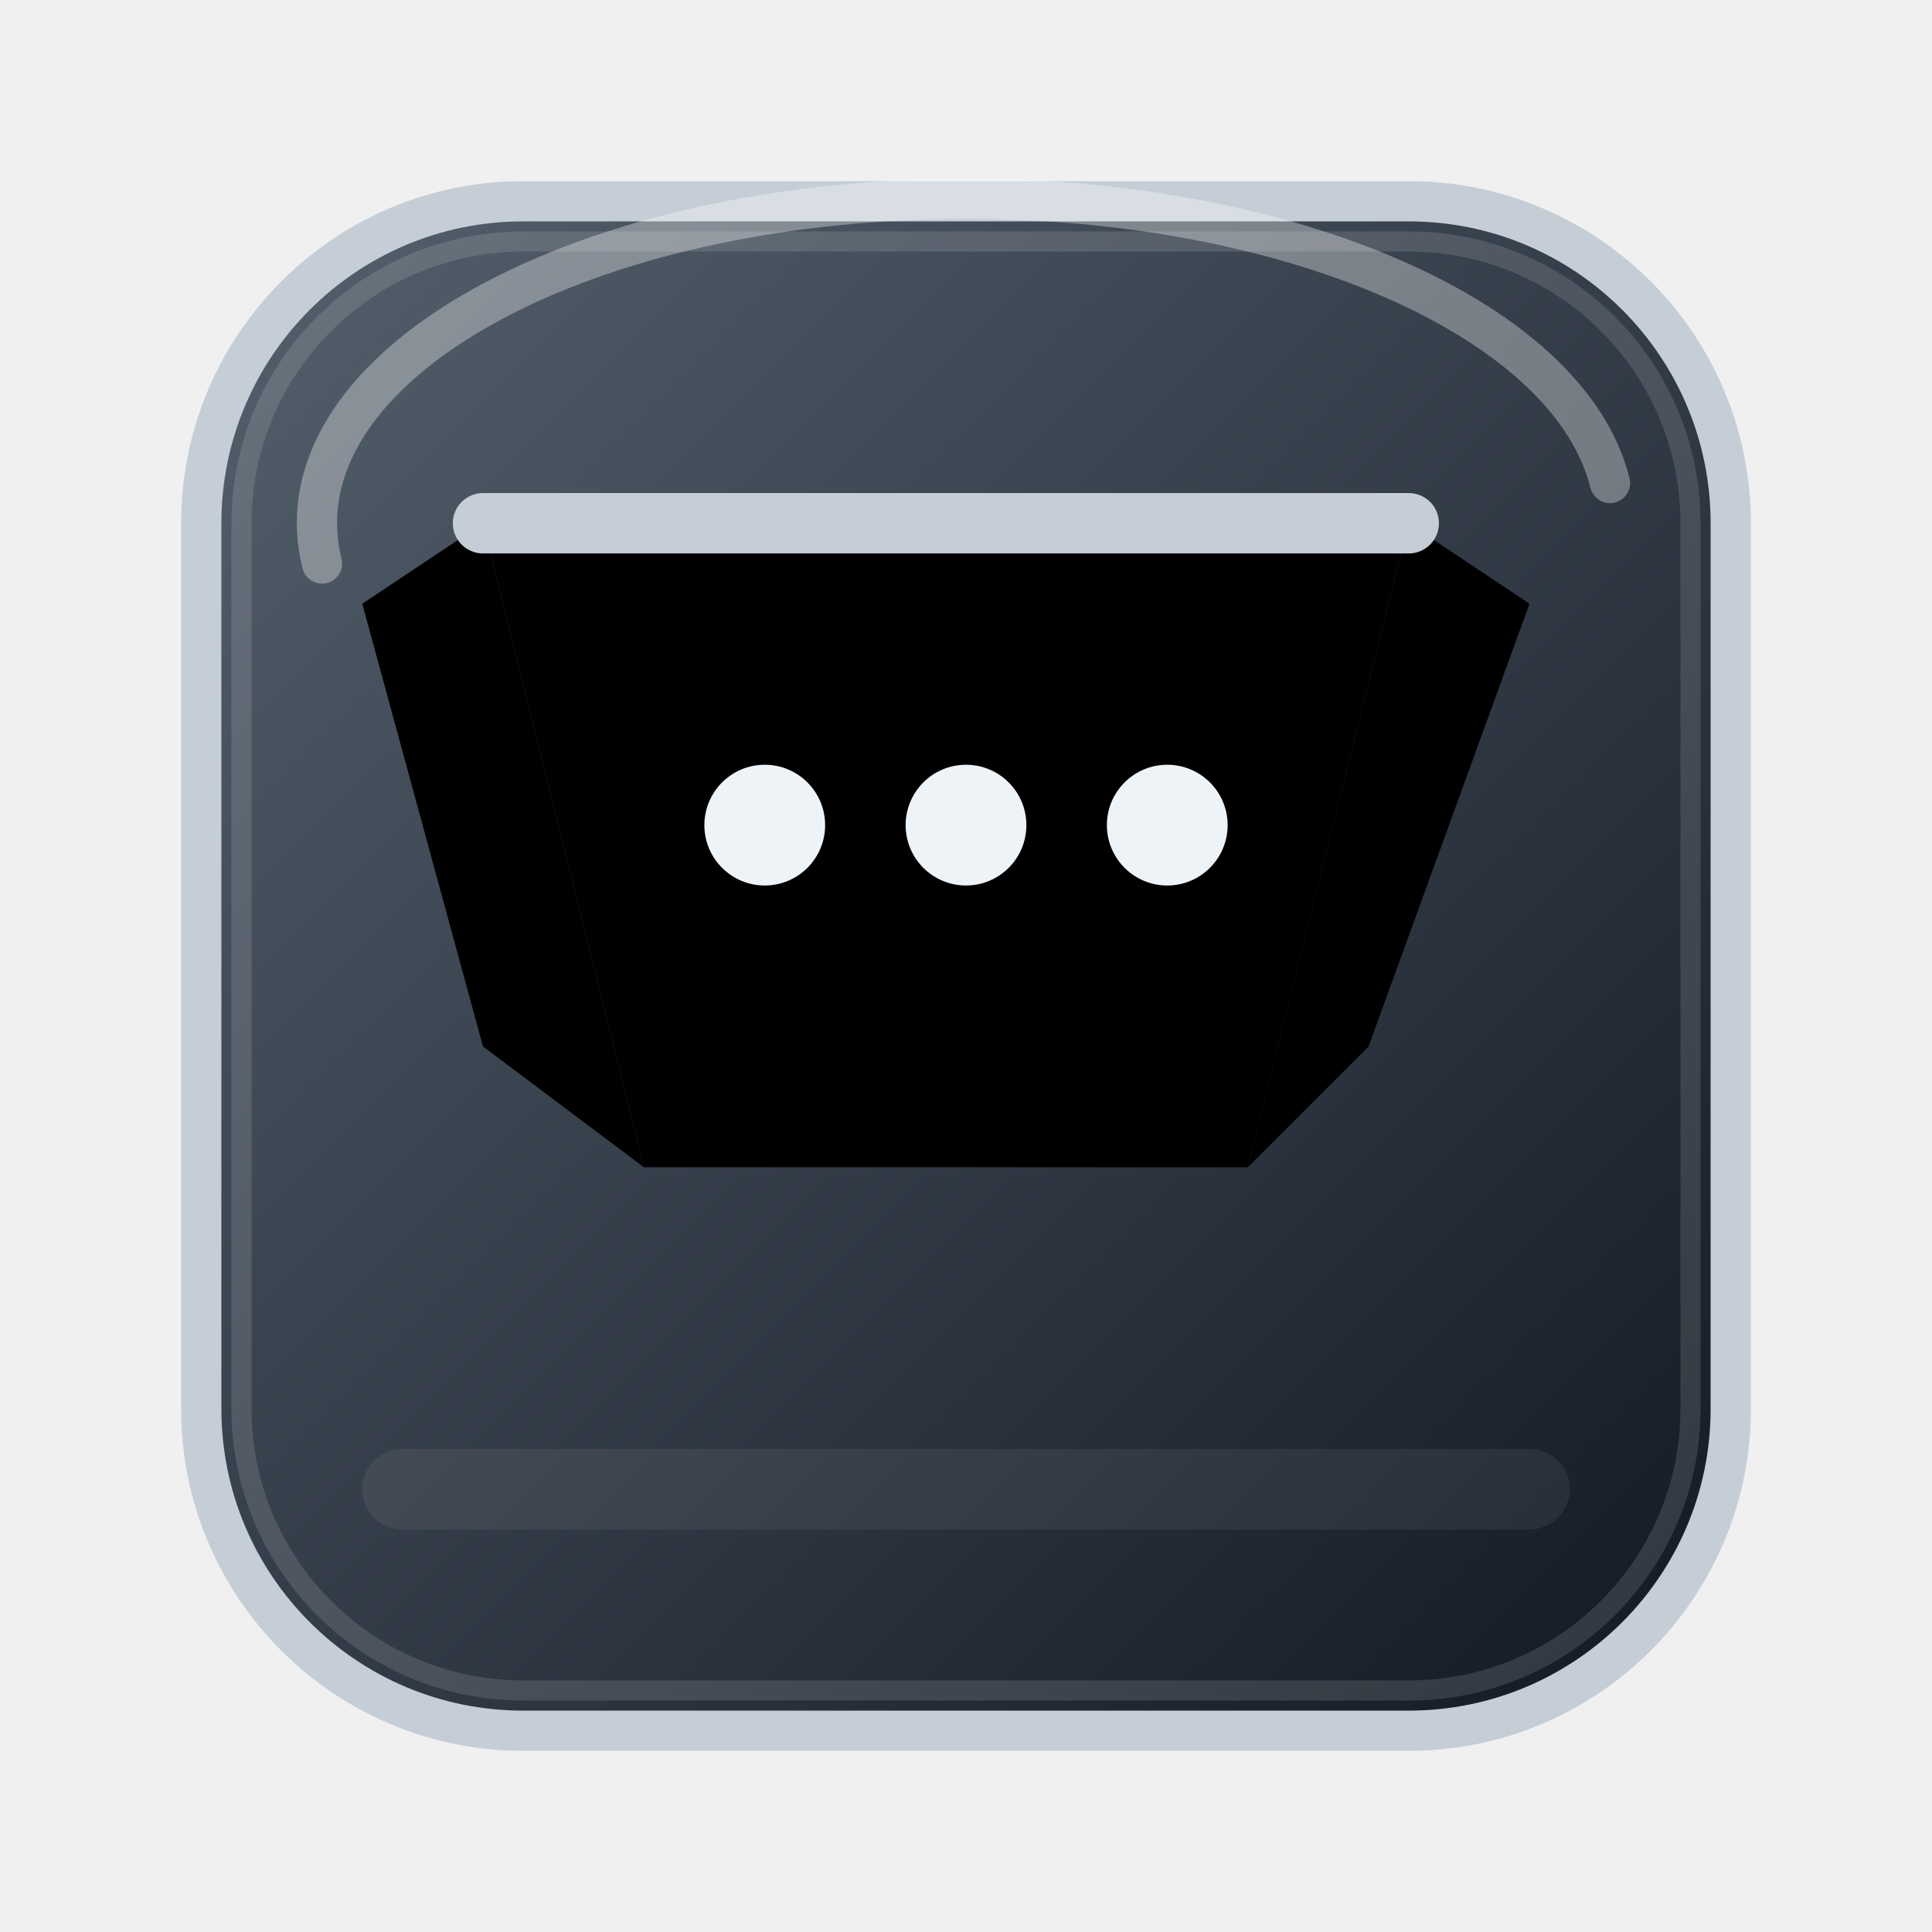
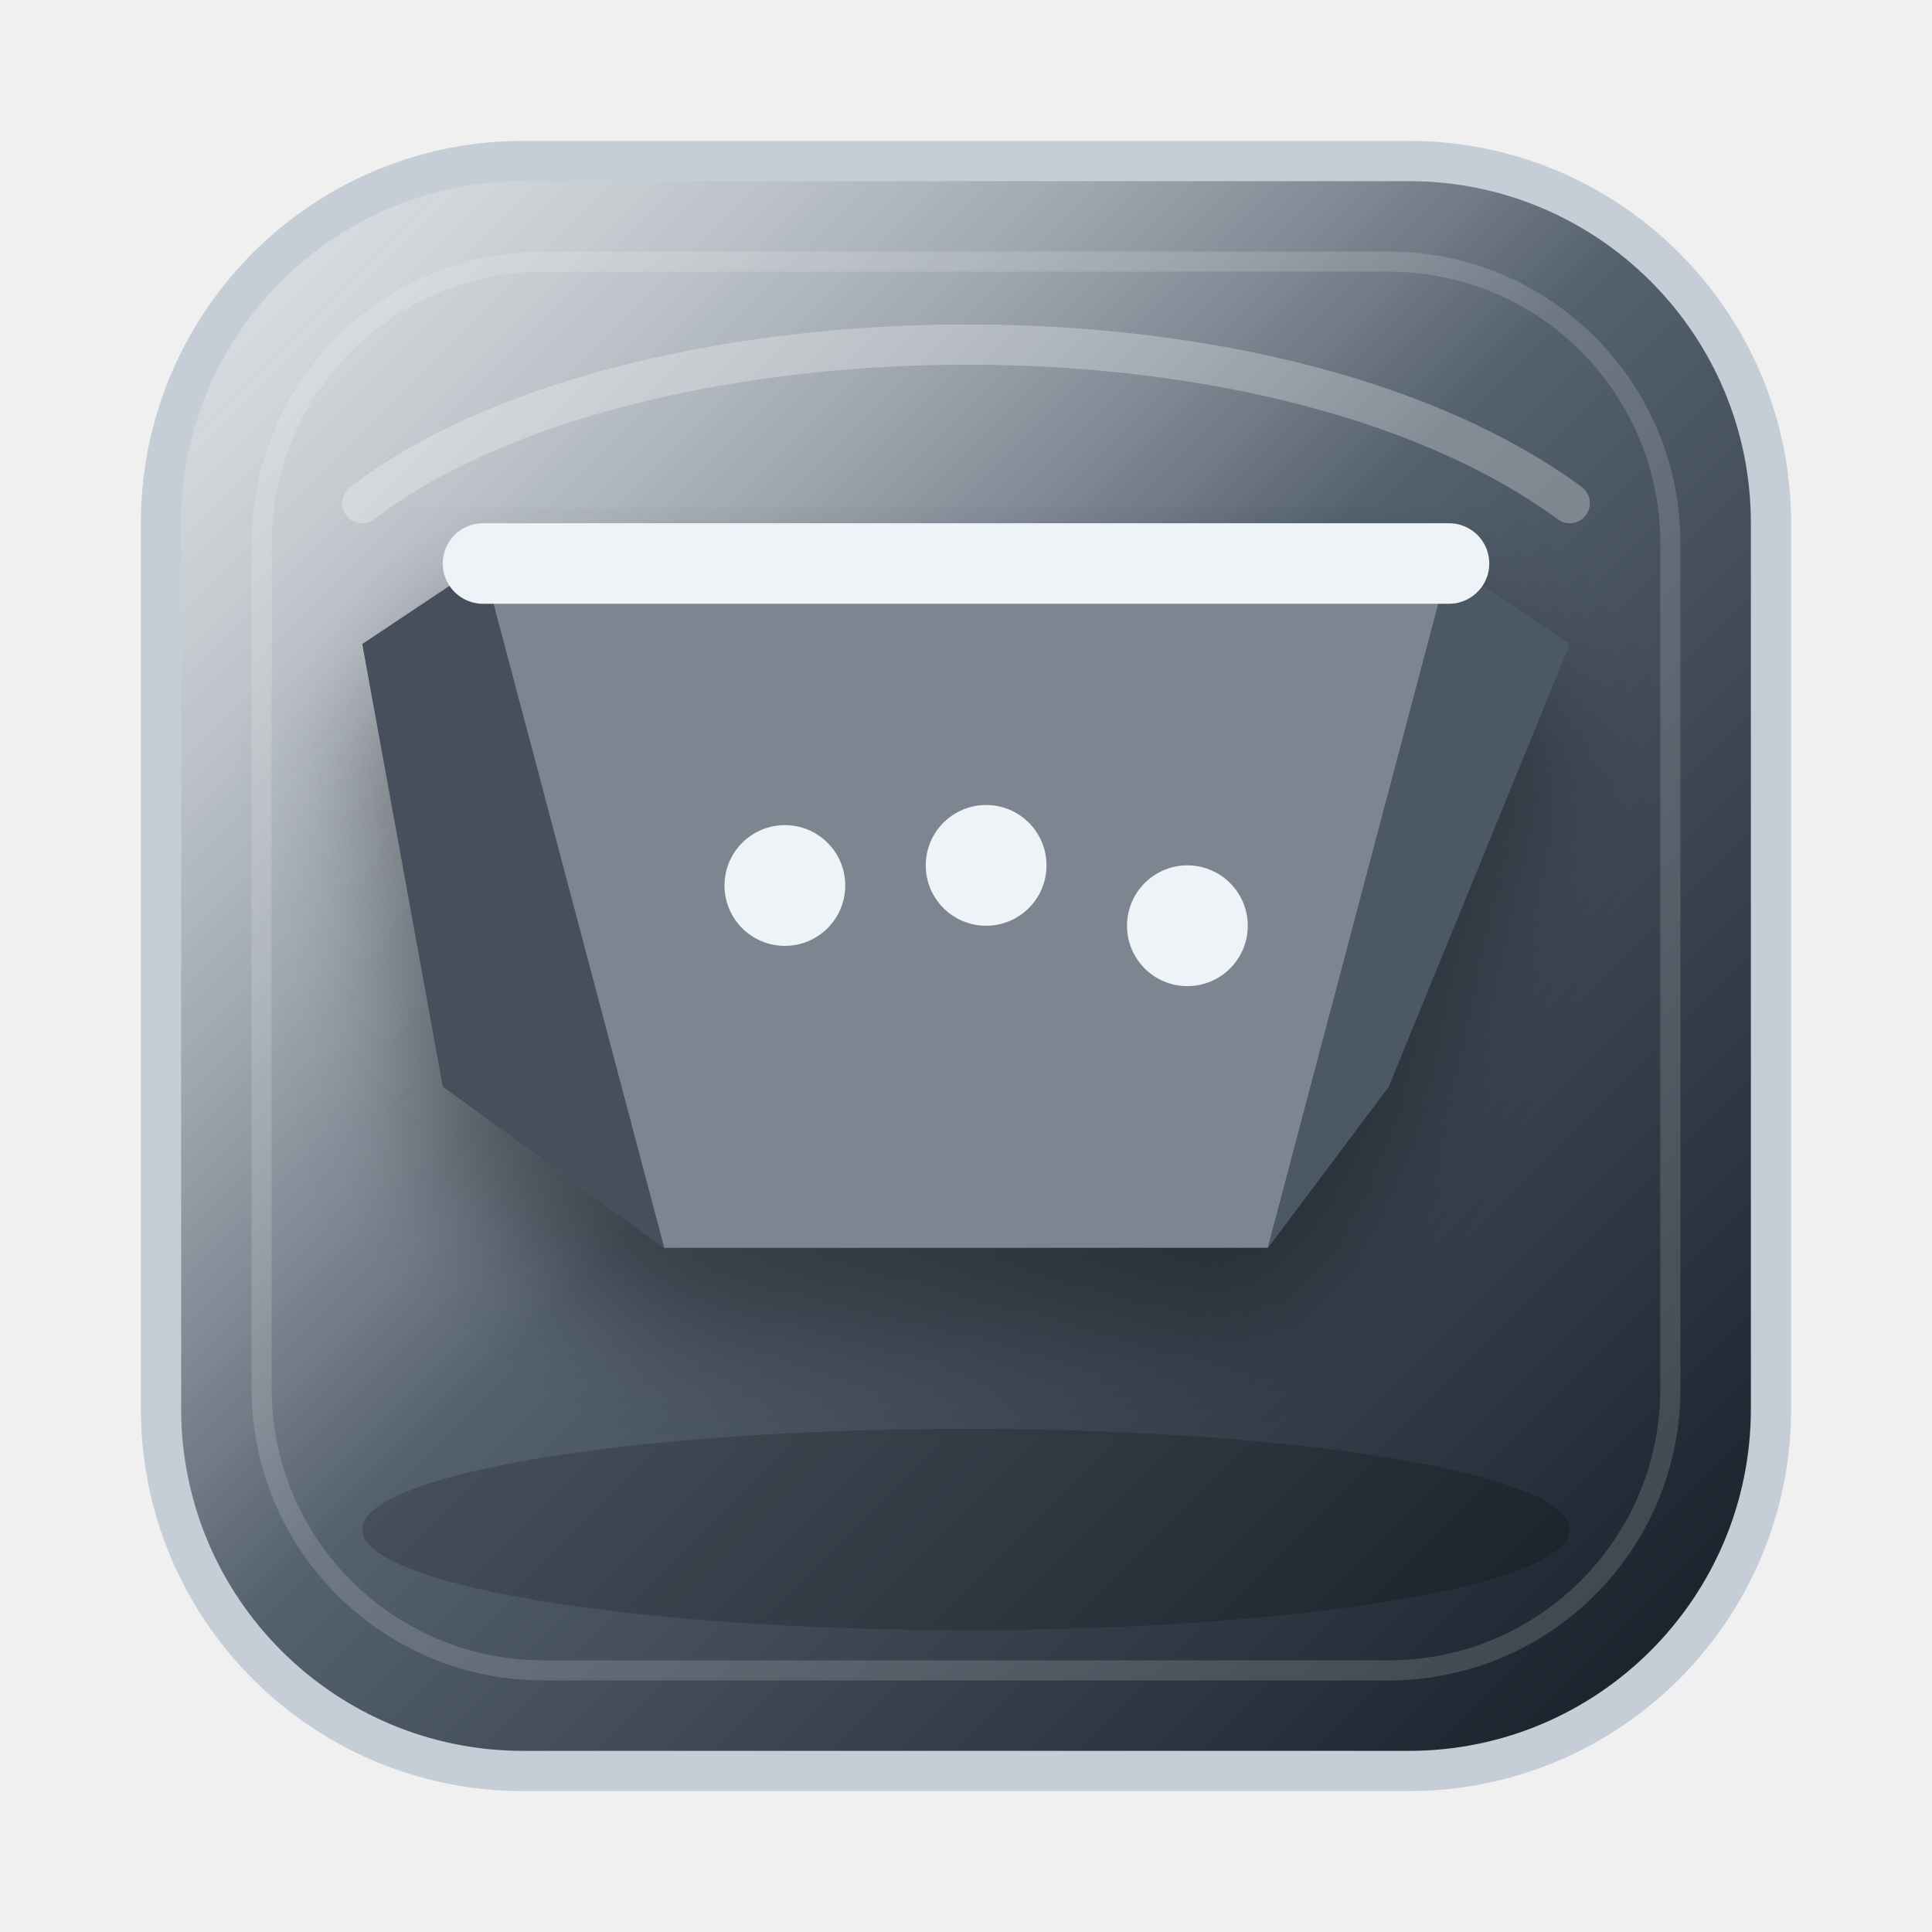
- <svg xmlns="http://www.w3.org/2000/svg" width="96" height="96" viewBox="0 0 96 96">
+ <svg xmlns="http://www.w3.org/2000/svg" width="96" height="96" viewBox="0 0 96 96" role="img" aria-label="bin thumbnail">
  <defs>
    <linearGradient id="bg" x1="0" y1="0" x2="1" y2="1">
-       <stop offset="0%" stop-color="#eef3f7" stop-opacity="0.18" />
-       <stop offset="0%" stop-color="#55616e" />
+       <stop offset="0%" stop-color="#c5ced7" stop-opacity="0.28" />
+       <stop offset="48%" stop-color="#55616e" />
      <stop offset="100%" stop-color="#111822" />
    </linearGradient>
+     <filter id="shadow" x="-20%" y="-20%" width="140%" height="150%">
+       <feDropShadow dx="0" dy="4" stdDeviation="3" flood-color="#000000" flood-opacity="0.35" />
+     </filter>
  </defs>
-   <rect x="10" y="10" width="76" height="76" fill="url(#bg)" stroke="#c5ced7" stroke-width="2" rx="16" ry="16" />
-   <rect x="12" y="12" width="72" height="72" fill="none" stroke="#ffffff20" stroke-width="1" rx="14" ry="14" />
-   <path d="M 16 28 A 28 14 0 0 1 80 24" fill="none" stroke="#ffffff55" stroke-width="2" stroke-linecap="round" />
-   <rect x="18" y="72" width="60" height="4" fill="#ffffff10" rx="2" ry="2" />
-   <polygon points="24.0,26.0 70.0,26.0 62.0,58.0 32.0,58.0" fill="(125, 134, 144)" />
-   <polygon points="24.0,26.0 32.0,58.0 24.0,52.0 18.0,30.0" fill="(70, 80, 92)" />
-   <polygon points="70.0,26.0 76.0,30.0 68.0,52.0 62.0,58.0" fill="(78, 89, 102)" />
-   <polyline points="24.0,26.0 70.0,26.0" fill="none" stroke="#c5ced7" stroke-width="3" stroke-linecap="round" stroke-linejoin="round" />
-   <circle cx="38" cy="41" r="3" fill="#eef3f7" />
-   <circle cx="48" cy="41" r="3" fill="#eef3f7" />
-   <circle cx="58" cy="41" r="3" fill="#eef3f7" />
+   <rect x="8" y="8" width="80" height="80" rx="18" fill="url(#bg)" stroke="#c5ced7" stroke-width="2" />
+   <path d="M18 25 C31 15 63 14 78 25" fill="none" stroke="#ffffff" stroke-opacity="0.28" stroke-width="2" stroke-linecap="round" />
+   <ellipse cx="48" cy="76" rx="30" ry="5" fill="#000000" opacity="0.18" />
+   <g filter="url(#shadow)">
+     <g>
+       <polygon points="24,28 72,28 63,62 33,62" fill="#7d8690" />
+       <polygon points="24,28 33,62 22,54 18,32" fill="#46505c" />
+       <polygon points="72,28 78,32 69,54 63,62" fill="#4e5966" />
+       <path d="M24 28 H72" stroke="#eef3f7" stroke-width="4" stroke-linecap="round" />
+       <circle cx="39" cy="44" r="3" fill="#eef3f7" />
+       <circle cx="49" cy="43" r="3" fill="#eef3f7" />
+       <circle cx="59" cy="46" r="3" fill="#eef3f7" />
+     </g>
+   </g>
+   <rect x="13" y="13" width="70" height="70" rx="14" fill="none" stroke="#ffffff" stroke-opacity="0.15" />
</svg>
